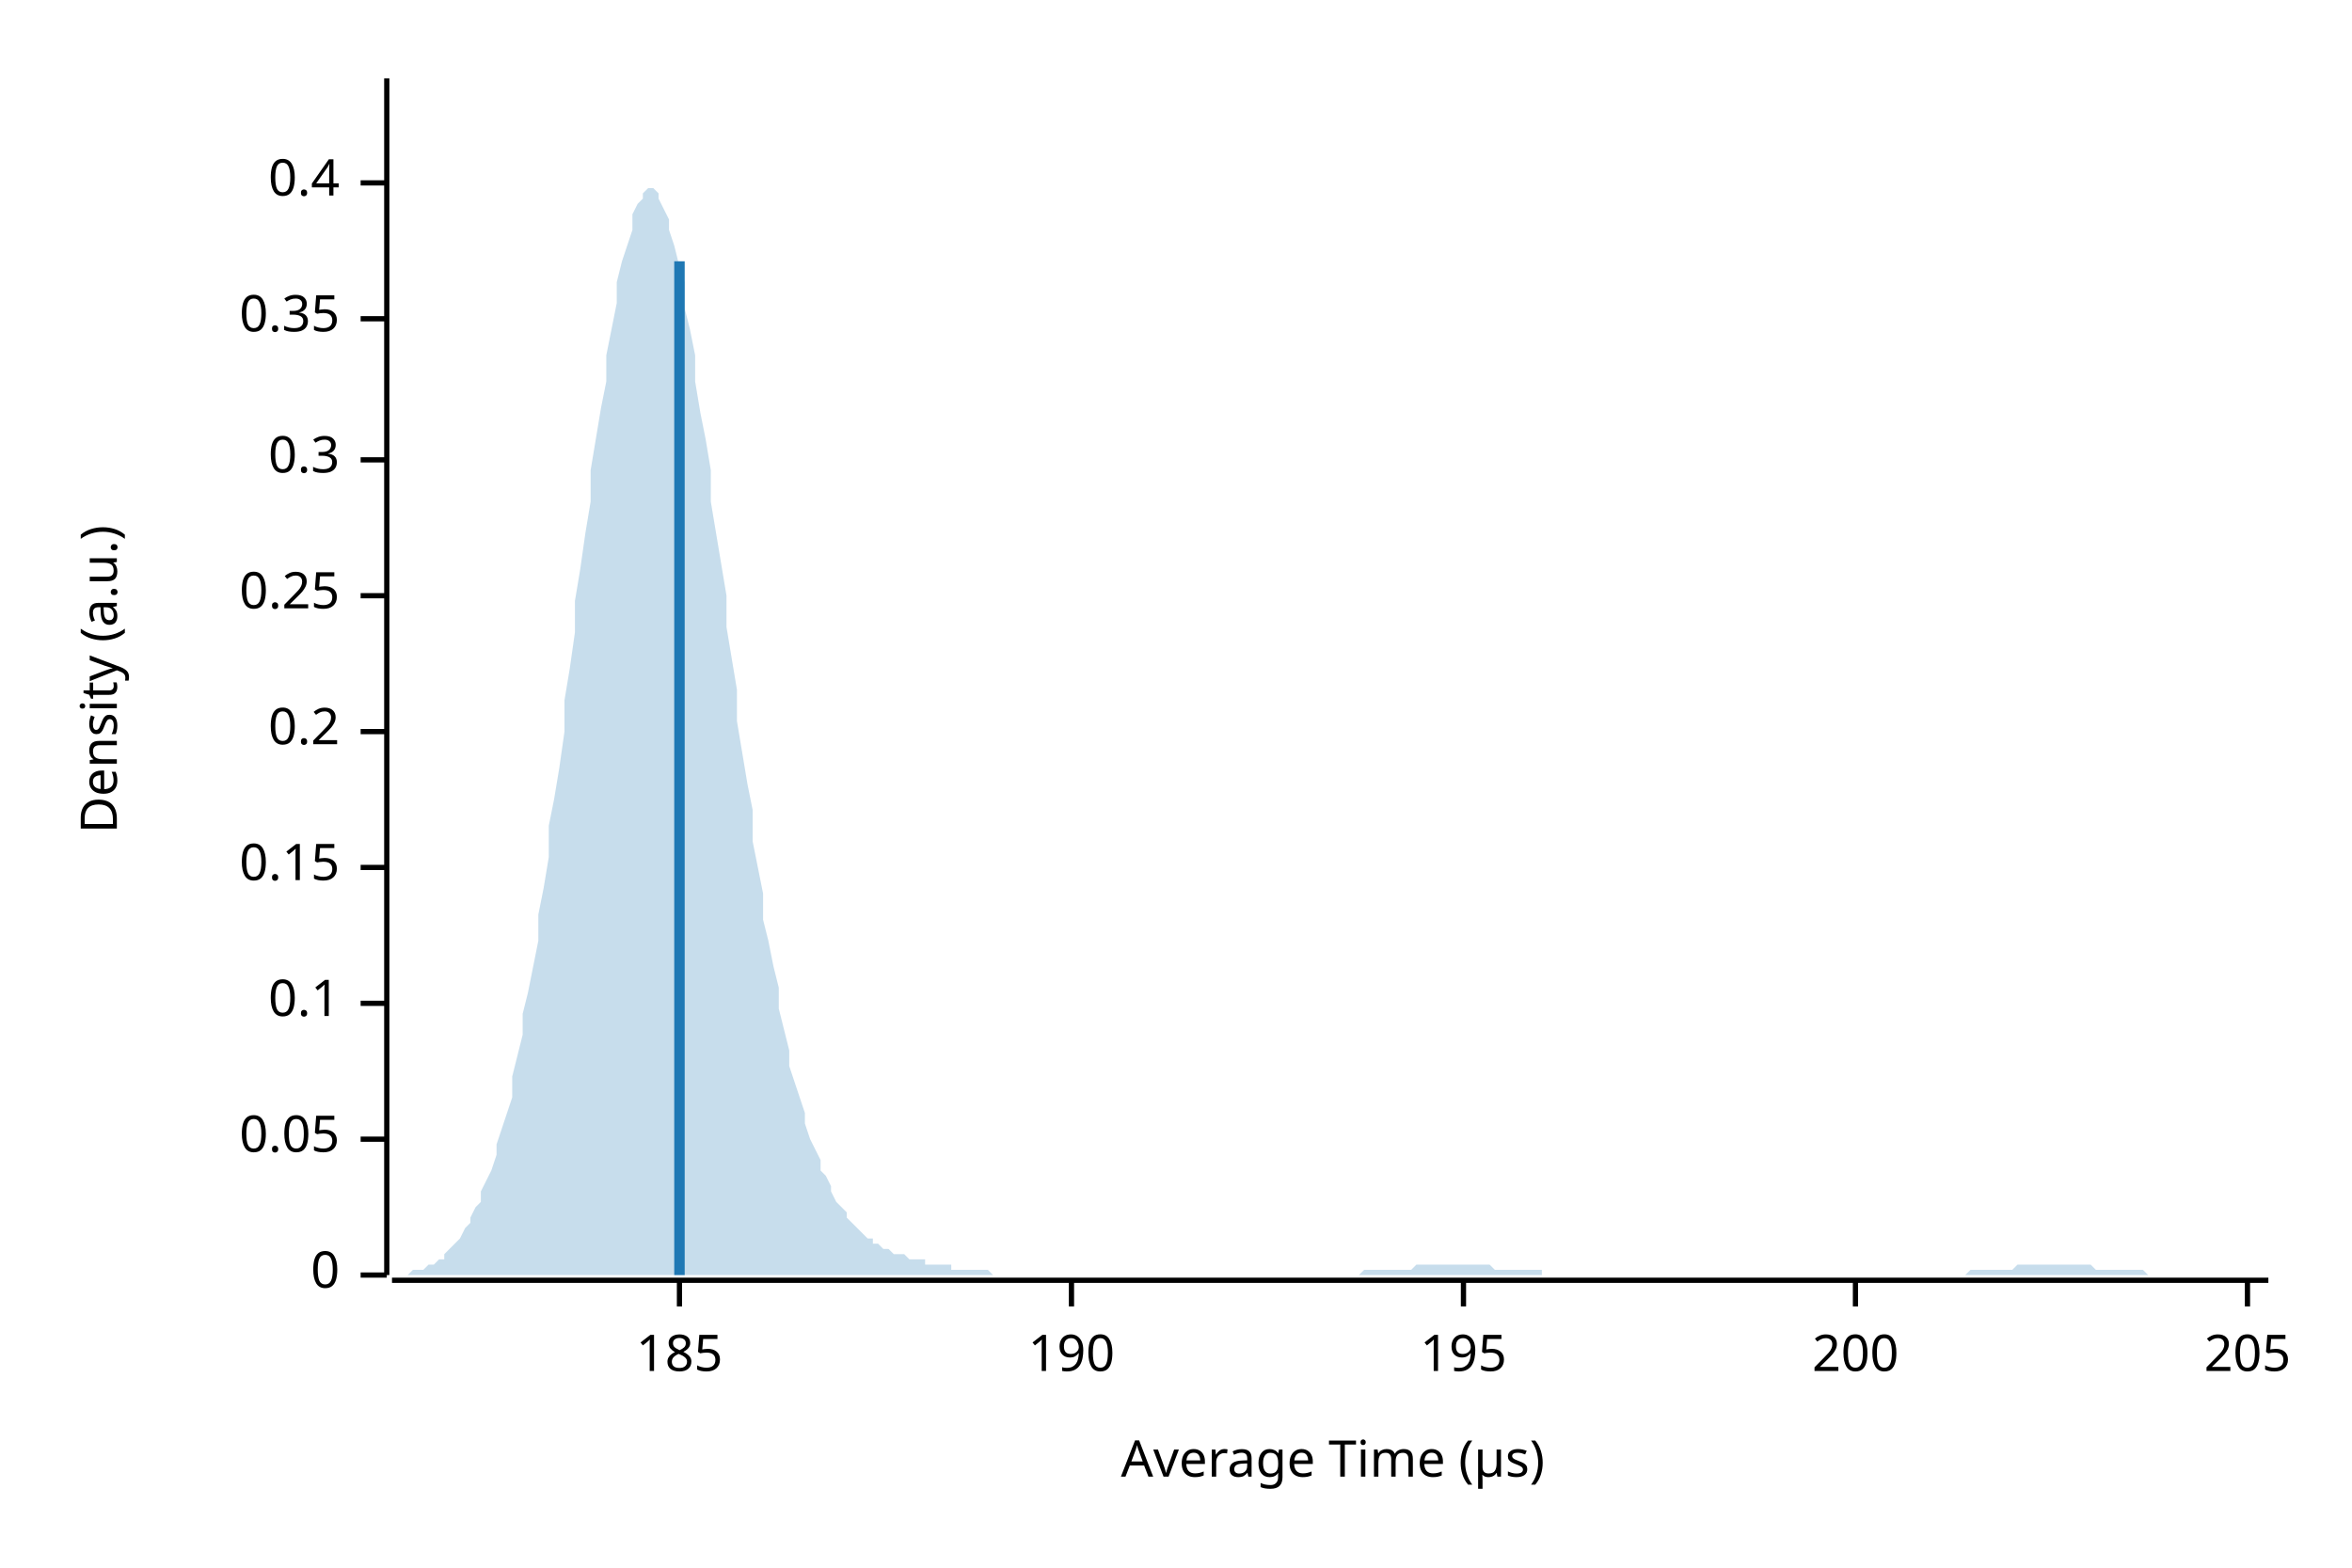
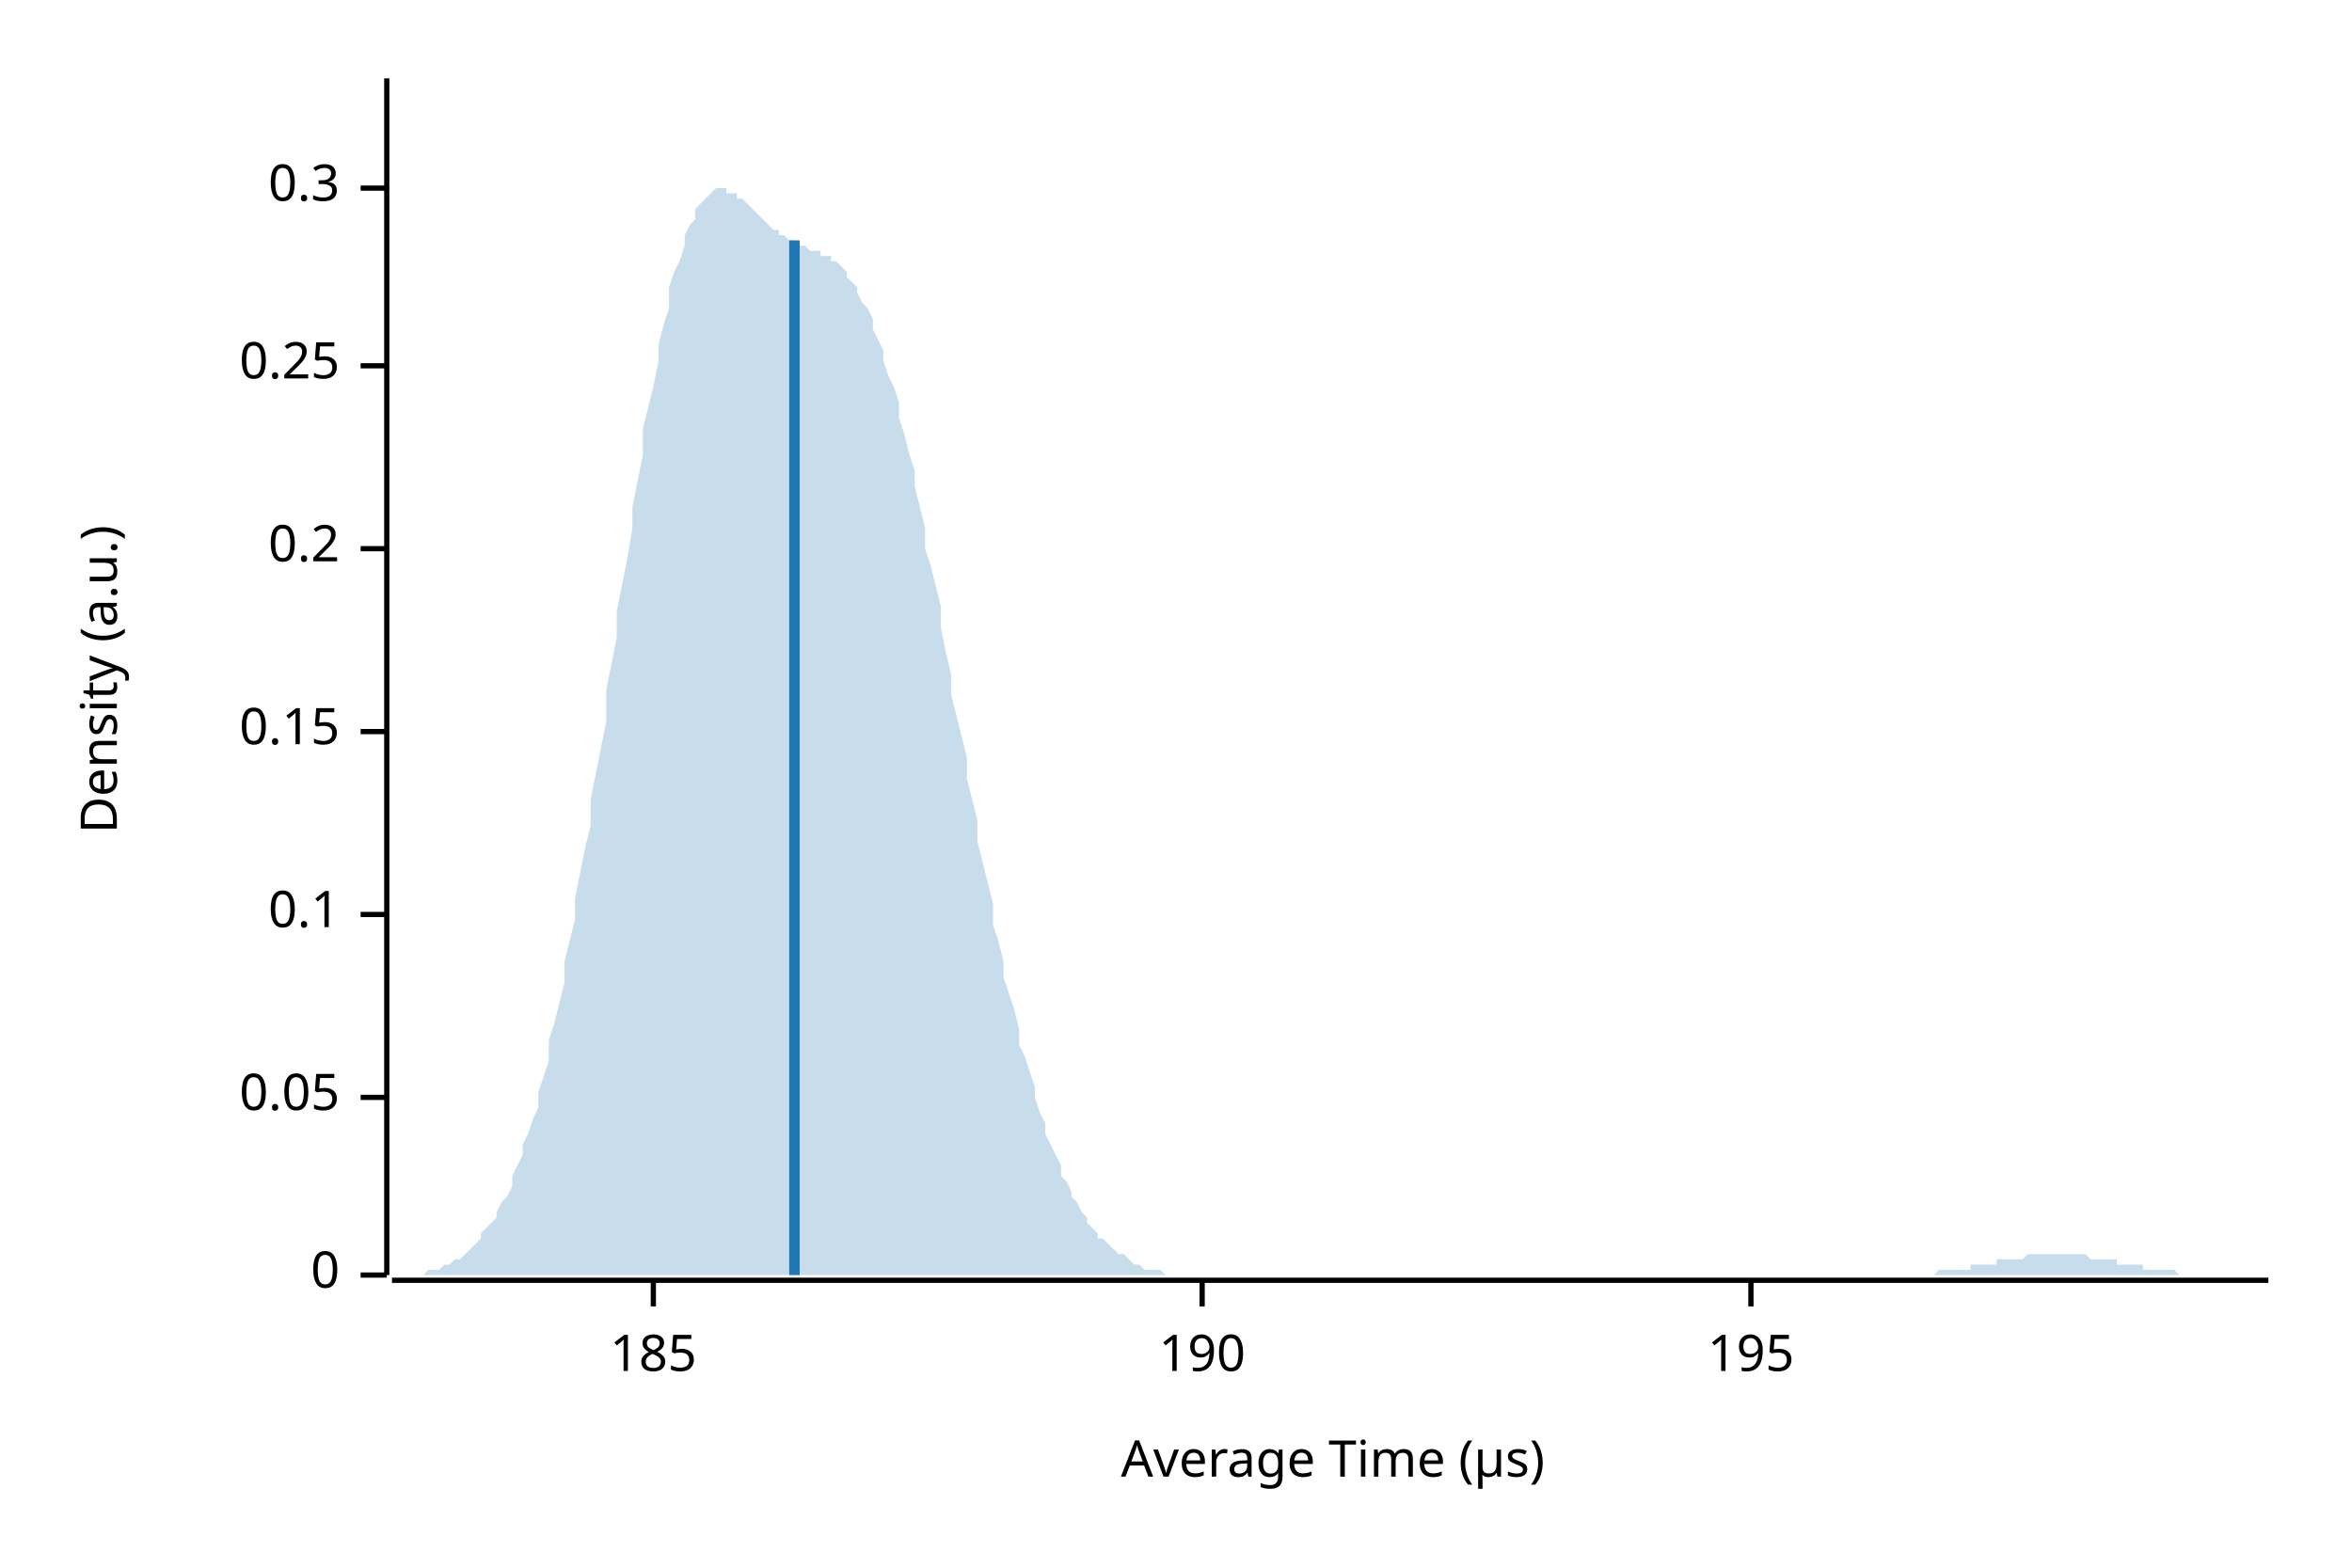
<svg xmlns="http://www.w3.org/2000/svg" width="450" height="300" viewBox="0 0 450 300">
  <text x="15" y="130" dy="0.76em" text-anchor="middle" font-family="sans-serif" font-size="9.677" opacity="1" fill="#000000" transform="rotate(270, 15, 130)">
Density (a.u.)
</text>
  <text x="255" y="285" dy="-0.5ex" text-anchor="middle" font-family="sans-serif" font-size="9.677" opacity="1" fill="#000000">
Average Time (µs)
</text>
  <polyline fill="none" opacity="1" stroke="#000000" stroke-width="1" points="74,15 74,244 " />
  <text x="65" y="244" dy="0.5ex" text-anchor="end" font-family="sans-serif" font-size="9.677" opacity="1" fill="#000000">
0
</text>
  <polyline fill="none" opacity="1" stroke="#000000" stroke-width="1" points="69,244 74,244 " />
-   <text x="65" y="218" dy="0.5ex" text-anchor="end" font-family="sans-serif" font-size="9.677" opacity="1" fill="#000000">
+   <text x="65" y="210" dy="0.5ex" text-anchor="end" font-family="sans-serif" font-size="9.677" opacity="1" fill="#000000">
0.05
</text>
-   <polyline fill="none" opacity="1" stroke="#000000" stroke-width="1" points="69,218 74,218 " />
-   <text x="65" y="192" dy="0.5ex" text-anchor="end" font-family="sans-serif" font-size="9.677" opacity="1" fill="#000000">
+   <polyline fill="none" opacity="1" stroke="#000000" stroke-width="1" points="69,210 74,210 " />
+   <text x="65" y="175" dy="0.5ex" text-anchor="end" font-family="sans-serif" font-size="9.677" opacity="1" fill="#000000">
0.1
</text>
-   <polyline fill="none" opacity="1" stroke="#000000" stroke-width="1" points="69,192 74,192 " />
-   <text x="65" y="166" dy="0.5ex" text-anchor="end" font-family="sans-serif" font-size="9.677" opacity="1" fill="#000000">
+   <polyline fill="none" opacity="1" stroke="#000000" stroke-width="1" points="69,175 74,175 " />
+   <text x="65" y="140" dy="0.5ex" text-anchor="end" font-family="sans-serif" font-size="9.677" opacity="1" fill="#000000">
0.15
</text>
-   <polyline fill="none" opacity="1" stroke="#000000" stroke-width="1" points="69,166 74,166 " />
-   <text x="65" y="140" dy="0.5ex" text-anchor="end" font-family="sans-serif" font-size="9.677" opacity="1" fill="#000000">
+   <polyline fill="none" opacity="1" stroke="#000000" stroke-width="1" points="69,140 74,140 " />
+   <text x="65" y="105" dy="0.5ex" text-anchor="end" font-family="sans-serif" font-size="9.677" opacity="1" fill="#000000">
0.2
</text>
-   <polyline fill="none" opacity="1" stroke="#000000" stroke-width="1" points="69,140 74,140 " />
-   <text x="65" y="114" dy="0.5ex" text-anchor="end" font-family="sans-serif" font-size="9.677" opacity="1" fill="#000000">
+   <polyline fill="none" opacity="1" stroke="#000000" stroke-width="1" points="69,105 74,105 " />
+   <text x="65" y="70" dy="0.5ex" text-anchor="end" font-family="sans-serif" font-size="9.677" opacity="1" fill="#000000">
0.25
</text>
-   <polyline fill="none" opacity="1" stroke="#000000" stroke-width="1" points="69,114 74,114 " />
-   <text x="65" y="88" dy="0.5ex" text-anchor="end" font-family="sans-serif" font-size="9.677" opacity="1" fill="#000000">
+   <polyline fill="none" opacity="1" stroke="#000000" stroke-width="1" points="69,70 74,70 " />
+   <text x="65" y="36" dy="0.5ex" text-anchor="end" font-family="sans-serif" font-size="9.677" opacity="1" fill="#000000">
0.3
</text>
-   <polyline fill="none" opacity="1" stroke="#000000" stroke-width="1" points="69,88 74,88 " />
-   <text x="65" y="61" dy="0.5ex" text-anchor="end" font-family="sans-serif" font-size="9.677" opacity="1" fill="#000000">
- 0.35
- </text>
-   <polyline fill="none" opacity="1" stroke="#000000" stroke-width="1" points="69,61 74,61 " />
-   <text x="65" y="35" dy="0.5ex" text-anchor="end" font-family="sans-serif" font-size="9.677" opacity="1" fill="#000000">
- 0.4
- </text>
-   <polyline fill="none" opacity="1" stroke="#000000" stroke-width="1" points="69,35 74,35 " />
+   <polyline fill="none" opacity="1" stroke="#000000" stroke-width="1" points="69,36 74,36 " />
  <polyline fill="none" opacity="1" stroke="#000000" stroke-width="1" points="75,245 434,245 " />
-   <text x="130" y="255" dy="0.76em" text-anchor="middle" font-family="sans-serif" font-size="9.677" opacity="1" fill="#000000">
+   <text x="125" y="255" dy="0.76em" text-anchor="middle" font-family="sans-serif" font-size="9.677" opacity="1" fill="#000000">
185
</text>
-   <polyline fill="none" opacity="1" stroke="#000000" stroke-width="1" points="130,245 130,250 " />
-   <text x="205" y="255" dy="0.76em" text-anchor="middle" font-family="sans-serif" font-size="9.677" opacity="1" fill="#000000">
+   <polyline fill="none" opacity="1" stroke="#000000" stroke-width="1" points="125,245 125,250 " />
+   <text x="230" y="255" dy="0.76em" text-anchor="middle" font-family="sans-serif" font-size="9.677" opacity="1" fill="#000000">
190
</text>
-   <polyline fill="none" opacity="1" stroke="#000000" stroke-width="1" points="205,245 205,250 " />
-   <text x="280" y="255" dy="0.76em" text-anchor="middle" font-family="sans-serif" font-size="9.677" opacity="1" fill="#000000">
+   <polyline fill="none" opacity="1" stroke="#000000" stroke-width="1" points="230,245 230,250 " />
+   <text x="335" y="255" dy="0.76em" text-anchor="middle" font-family="sans-serif" font-size="9.677" opacity="1" fill="#000000">
195
</text>
-   <polyline fill="none" opacity="1" stroke="#000000" stroke-width="1" points="280,245 280,250 " />
-   <text x="355" y="255" dy="0.76em" text-anchor="middle" font-family="sans-serif" font-size="9.677" opacity="1" fill="#000000">
- 200
- </text>
-   <polyline fill="none" opacity="1" stroke="#000000" stroke-width="1" points="355,245 355,250 " />
-   <text x="430" y="255" dy="0.76em" text-anchor="middle" font-family="sans-serif" font-size="9.677" opacity="1" fill="#000000">
- 205
- </text>
-   <polyline fill="none" opacity="1" stroke="#000000" stroke-width="1" points="430,245 430,250 " />
-   <polygon opacity="0.25" fill="#1F78B4" points="75,244 75,244 76,244 77,244 77,244 78,244 79,243 80,243 80,243 81,243 82,242 82,242 83,242 84,241 85,241 85,240 86,239 87,238 87,238 88,237 89,235 90,234 90,233 91,231 92,230 92,228 93,226 94,224 95,221 95,219 96,216 97,213 98,210 98,206 99,202 100,198 100,194 101,190 102,185 103,180 103,175 104,170 105,164 105,158 106,153 107,147 108,140 108,134 109,128 110,121 110,115 111,109 112,102 113,96 113,90 114,84 115,78 116,73 116,68 117,63 118,58 118,54 119,50 120,47 121,44 121,41 122,39 123,38 123,37 124,36 125,36 126,37 126,38 127,40 128,42 128,44 129,47 130,51 131,54 131,59 132,63 133,68 133,73 134,79 135,84 136,90 136,96 137,102 138,108 139,114 139,120 140,126 141,132 141,138 142,144 143,150 144,155 144,161 145,166 146,171 146,176 147,180 148,185 149,189 149,193 150,197 151,201 151,204 152,207 153,210 154,213 154,215 155,218 156,220 157,222 157,224 158,225 159,227 159,228 160,230 161,231 162,232 162,233 163,234 164,235 164,235 165,236 166,237 167,237 167,238 168,238 169,239 169,239 170,239 171,240 172,240 172,240 173,240 174,241 175,241 175,241 176,241 177,241 177,242 178,242 179,242 180,242 180,242 181,242 182,242 182,243 183,243 184,243 185,243 185,243 186,243 187,243 187,243 188,243 189,243 190,244 190,244 191,244 192,244 192,244 193,244 194,244 195,244 195,244 196,244 197,244 198,244 198,244 199,244 200,244 200,244 201,244 202,244 203,244 203,244 204,244 205,244 205,244 206,244 207,244 208,244 208,244 209,244 210,244 210,244 211,244 212,244 213,244 213,244 214,244 215,244 216,244 216,244 217,244 218,244 218,244 219,244 220,244 221,244 221,244 222,244 223,244 223,244 224,244 225,244 226,244 226,244 227,244 228,244 228,244 229,244 230,244 231,244 231,244 232,244 233,244 233,244 234,244 235,244 236,244 236,244 237,244 238,244 239,244 239,244 240,244 241,244 241,244 242,244 243,244 244,244 244,244 245,244 246,244 246,244 247,244 248,244 249,244 249,244 250,244 251,244 251,244 252,244 253,244 254,244 254,244 255,244 256,244 257,244 257,244 258,244 259,244 259,244 260,244 261,243 262,243 262,243 263,243 264,243 264,243 265,243 266,243 267,243 267,243 268,243 269,243 269,243 270,243 271,242 272,242 272,242 273,242 274,242 275,242 275,242 276,242 277,242 277,242 278,242 279,242 280,242 280,242 281,242 282,242 282,242 283,242 284,242 285,242 285,242 286,243 287,243 287,243 288,243 289,243 290,243 290,243 291,243 292,243 292,243 293,243 294,243 295,243 295,244 296,244 297,244 298,244 298,244 299,244 300,244 300,244 301,244 302,244 303,244 303,244 304,244 305,244 305,244 306,244 307,244 308,244 308,244 309,244 310,244 310,244 311,244 312,244 313,244 313,244 314,244 315,244 316,244 316,244 317,244 318,244 318,244 319,244 320,244 321,244 321,244 322,244 323,244 323,244 324,244 325,244 326,244 326,244 327,244 328,244 328,244 329,244 330,244 331,244 331,244 332,244 333,244 333,244 334,244 335,244 336,244 336,244 337,244 338,244 339,244 339,244 340,244 341,244 341,244 342,244 343,244 344,244 344,244 345,244 346,244 346,244 347,244 348,244 349,244 349,244 350,244 351,244 351,244 352,244 353,244 354,244 354,244 355,244 356,244 357,244 357,244 358,244 359,244 359,244 360,244 361,244 362,244 362,244 363,244 364,244 364,244 365,244 366,244 367,244 367,244 368,244 369,244 369,244 370,244 371,244 372,244 372,244 373,244 374,244 375,244 375,244 376,244 377,243 377,243 378,243 379,243 380,243 380,243 381,243 382,243 382,243 383,243 384,243 385,243 385,243 386,242 387,242 387,242 388,242 389,242 390,242 390,242 391,242 392,242 392,242 393,242 394,242 395,242 395,242 396,242 397,242 398,242 398,242 399,242 400,242 400,242 401,243 402,243 403,243 403,243 404,243 405,243 405,243 406,243 407,243 408,243 408,243 409,243 410,243 410,243 411,244 412,244 413,244 413,244 414,244 415,244 416,244 416,244 417,244 418,244 418,244 419,244 420,244 421,244 421,244 422,244 423,244 423,244 424,244 425,244 426,244 426,244 427,244 428,244 428,244 429,244 430,244 431,244 431,244 432,244 433,244 434,244 434,244 75,244 " />
-   <polyline fill="none" opacity="1" stroke="#1F78B4" stroke-width="2" points="130,244 130,50 " />
+   <polyline fill="none" opacity="1" stroke="#000000" stroke-width="1" points="335,245 335,250 " />
+   <polygon opacity="0.25" fill="#1F78B4" points="75,244 75,244 76,244 77,244 77,244 78,244 79,244 80,244 80,244 81,244 82,243 82,243 83,243 84,243 85,242 85,242 86,242 87,241 87,241 88,241 89,240 90,239 90,239 91,238 92,237 92,236 93,235 94,234 95,233 95,232 96,230 97,229 98,227 98,225 99,223 100,221 100,219 101,217 102,214 103,212 103,209 104,206 105,203 105,199 106,196 107,192 108,188 108,184 109,180 110,176 110,172 111,167 112,162 113,158 113,153 114,148 115,143 116,138 116,132 117,127 118,122 118,117 119,112 120,107 121,101 121,97 122,92 123,87 123,82 124,78 125,74 126,69 126,66 127,62 128,59 128,55 129,52 130,50 131,47 131,45 132,43 133,42 133,40 134,39 135,38 136,37 136,37 137,36 138,36 139,36 139,37 140,37 141,37 141,38 142,38 143,39 144,40 144,40 145,41 146,42 146,42 147,43 148,44 149,44 149,45 150,45 151,46 151,46 152,46 153,47 154,47 154,47 155,48 156,48 157,48 157,49 158,49 159,49 159,50 160,50 161,51 162,52 162,53 163,54 164,55 164,56 165,58 166,59 167,61 167,63 168,65 169,67 169,69 170,72 171,74 172,77 172,80 173,83 174,87 175,90 175,93 176,97 177,101 177,105 178,108 179,112 180,116 180,120 181,125 182,129 182,133 183,137 184,141 185,145 185,149 186,153 187,157 187,161 188,165 189,169 190,173 190,177 191,180 192,184 192,187 193,190 194,193 195,197 195,200 196,202 197,205 198,208 198,210 199,213 200,215 200,217 201,219 202,221 203,223 203,225 204,226 205,228 205,229 206,230 207,232 208,233 208,234 209,235 210,236 210,237 211,237 212,238 213,239 213,239 214,240 215,240 216,241 216,241 217,242 218,242 218,242 219,243 220,243 221,243 221,243 222,243 223,244 223,244 224,244 225,244 226,244 226,244 227,244 228,244 228,244 229,244 230,244 231,244 231,244 232,244 233,244 233,244 234,244 235,244 236,244 236,244 237,244 238,244 239,244 239,244 240,244 241,244 241,244 242,244 243,244 244,244 244,244 245,244 246,244 246,244 247,244 248,244 249,244 249,244 250,244 251,244 251,244 252,244 253,244 254,244 254,244 255,244 256,244 257,244 257,244 258,244 259,244 259,244 260,244 261,244 262,244 262,244 263,244 264,244 264,244 265,244 266,244 267,244 267,244 268,244 269,244 269,244 270,244 271,244 272,244 272,244 273,244 274,244 275,244 275,244 276,244 277,244 277,244 278,244 279,244 280,244 280,244 281,244 282,244 282,244 283,244 284,244 285,244 285,244 286,244 287,244 287,244 288,244 289,244 290,244 290,244 291,244 292,244 292,244 293,244 294,244 295,244 295,244 296,244 297,244 298,244 298,244 299,244 300,244 300,244 301,244 302,244 303,244 303,244 304,244 305,244 305,244 306,244 307,244 308,244 308,244 309,244 310,244 310,244 311,244 312,244 313,244 313,244 314,244 315,244 316,244 316,244 317,244 318,244 318,244 319,244 320,244 321,244 321,244 322,244 323,244 323,244 324,244 325,244 326,244 326,244 327,244 328,244 328,244 329,244 330,244 331,244 331,244 332,244 333,244 333,244 334,244 335,244 336,244 336,244 337,244 338,244 339,244 339,244 340,244 341,244 341,244 342,244 343,244 344,244 344,244 345,244 346,244 346,244 347,244 348,244 349,244 349,244 350,244 351,244 351,244 352,244 353,244 354,244 354,244 355,244 356,244 357,244 357,244 358,244 359,244 359,244 360,244 361,244 362,244 362,244 363,244 364,244 364,244 365,244 366,244 367,244 367,244 368,244 369,244 369,244 370,244 371,243 372,243 372,243 373,243 374,243 375,243 375,243 376,243 377,243 377,242 378,242 379,242 380,242 380,242 381,242 382,242 382,241 383,241 384,241 385,241 385,241 386,241 387,241 387,241 388,240 389,240 390,240 390,240 391,240 392,240 392,240 393,240 394,240 395,240 395,240 396,240 397,240 398,240 398,240 399,240 400,241 400,241 401,241 402,241 403,241 403,241 404,241 405,241 405,242 406,242 407,242 408,242 408,242 409,242 410,242 410,243 411,243 412,243 413,243 413,243 414,243 415,243 416,243 416,243 417,244 418,244 418,244 419,244 420,244 421,244 421,244 422,244 423,244 423,244 424,244 425,244 426,244 426,244 427,244 428,244 428,244 429,244 430,244 431,244 431,244 432,244 433,244 434,244 434,244 75,244 " />
+   <polyline fill="none" opacity="1" stroke="#1F78B4" stroke-width="2" points="152,244 152,46 " />
</svg>
